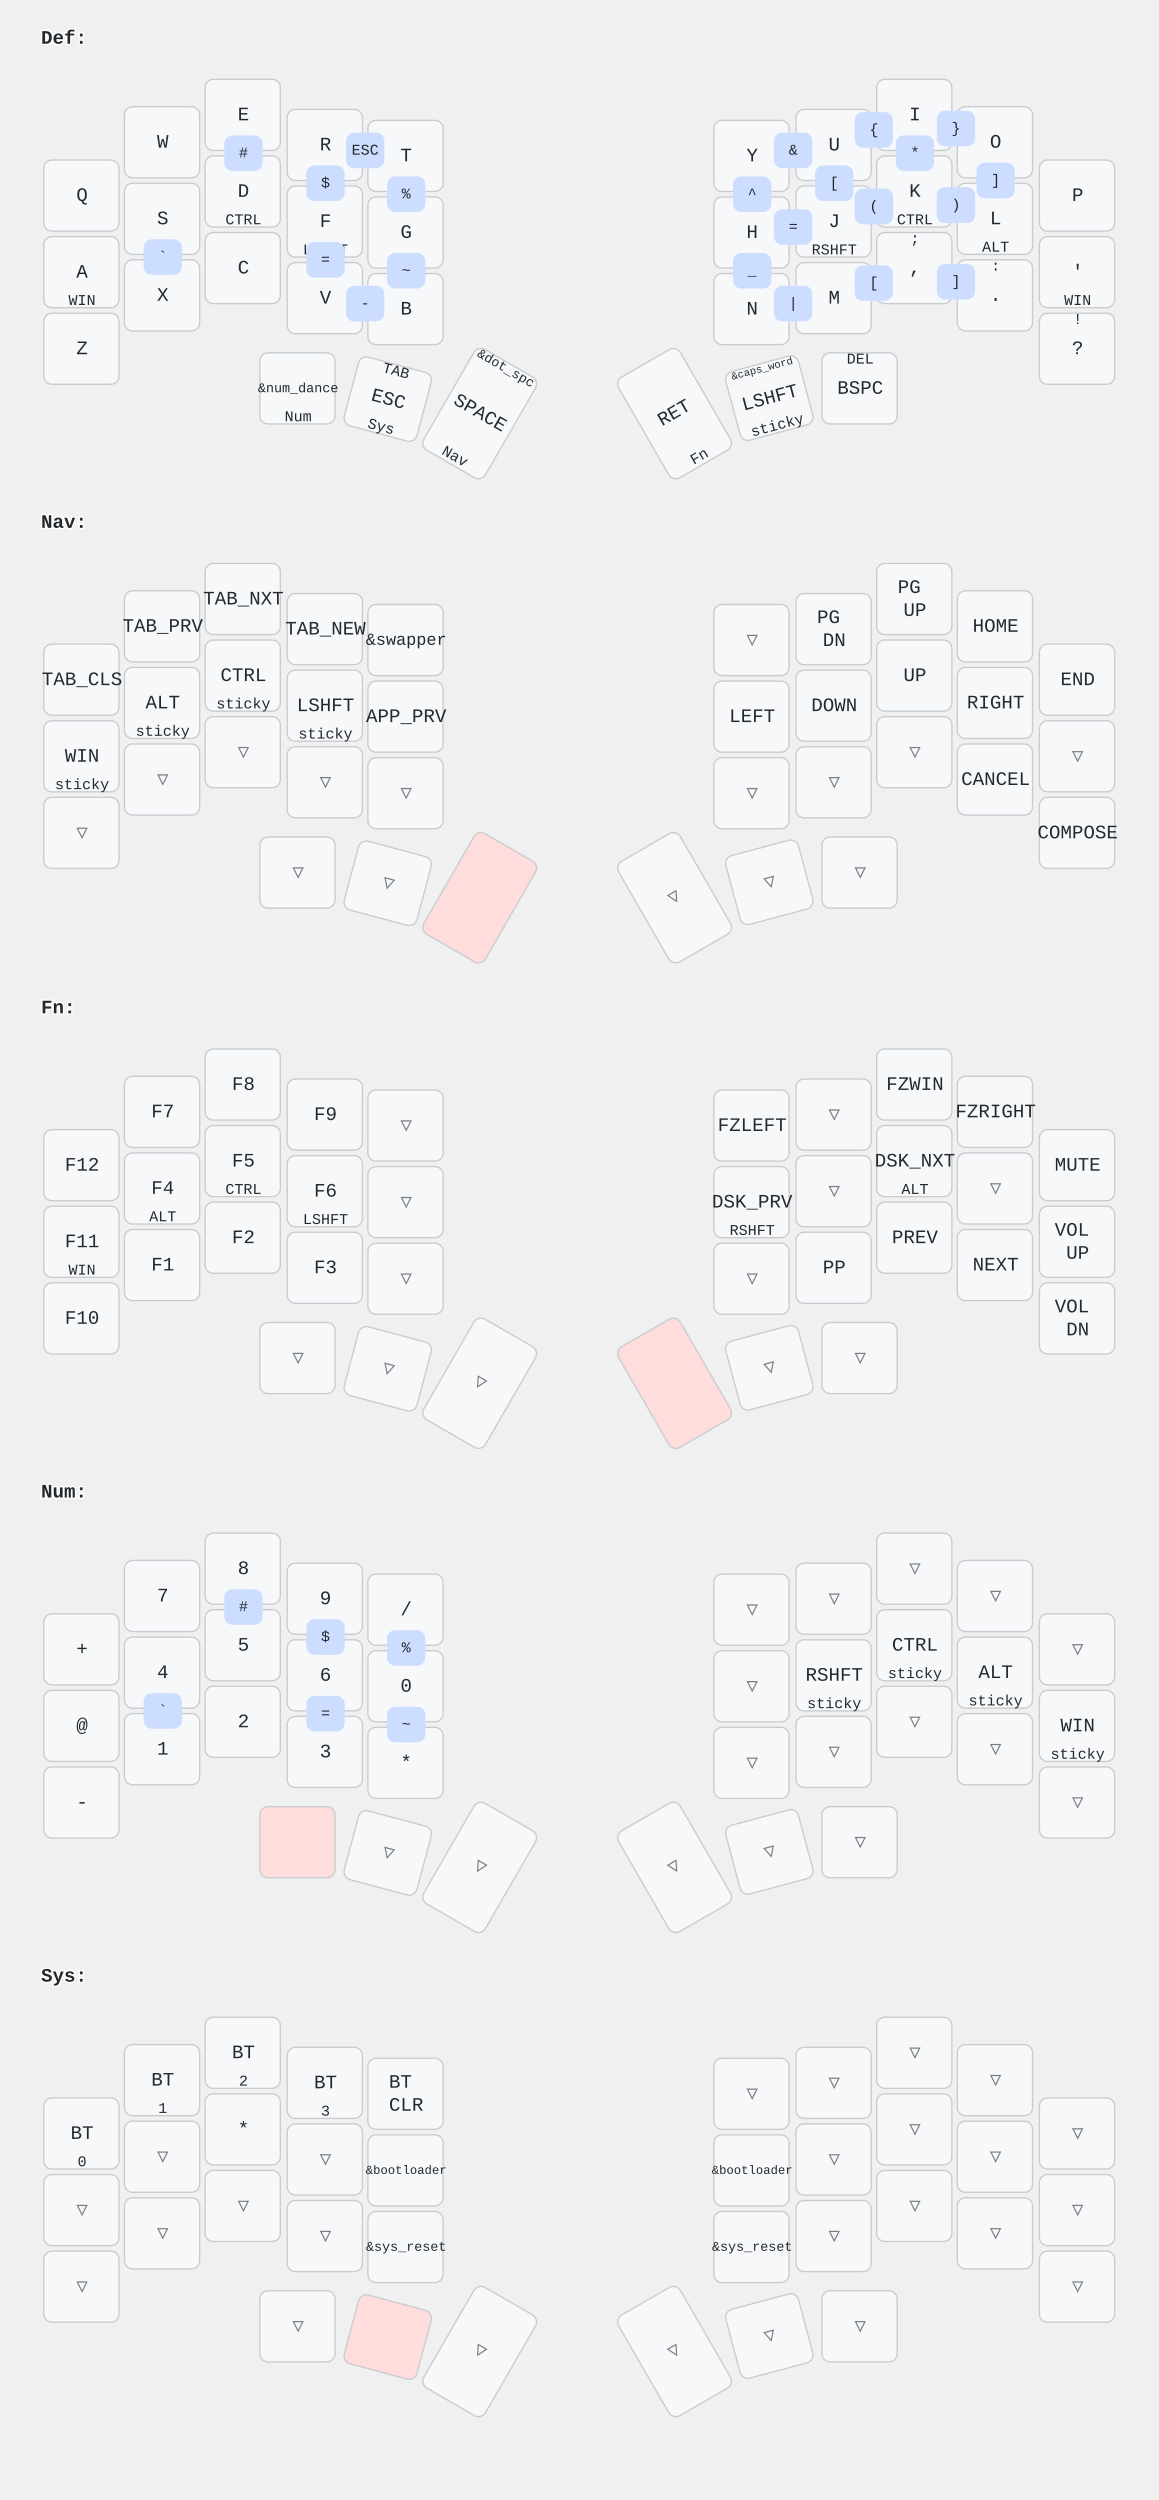
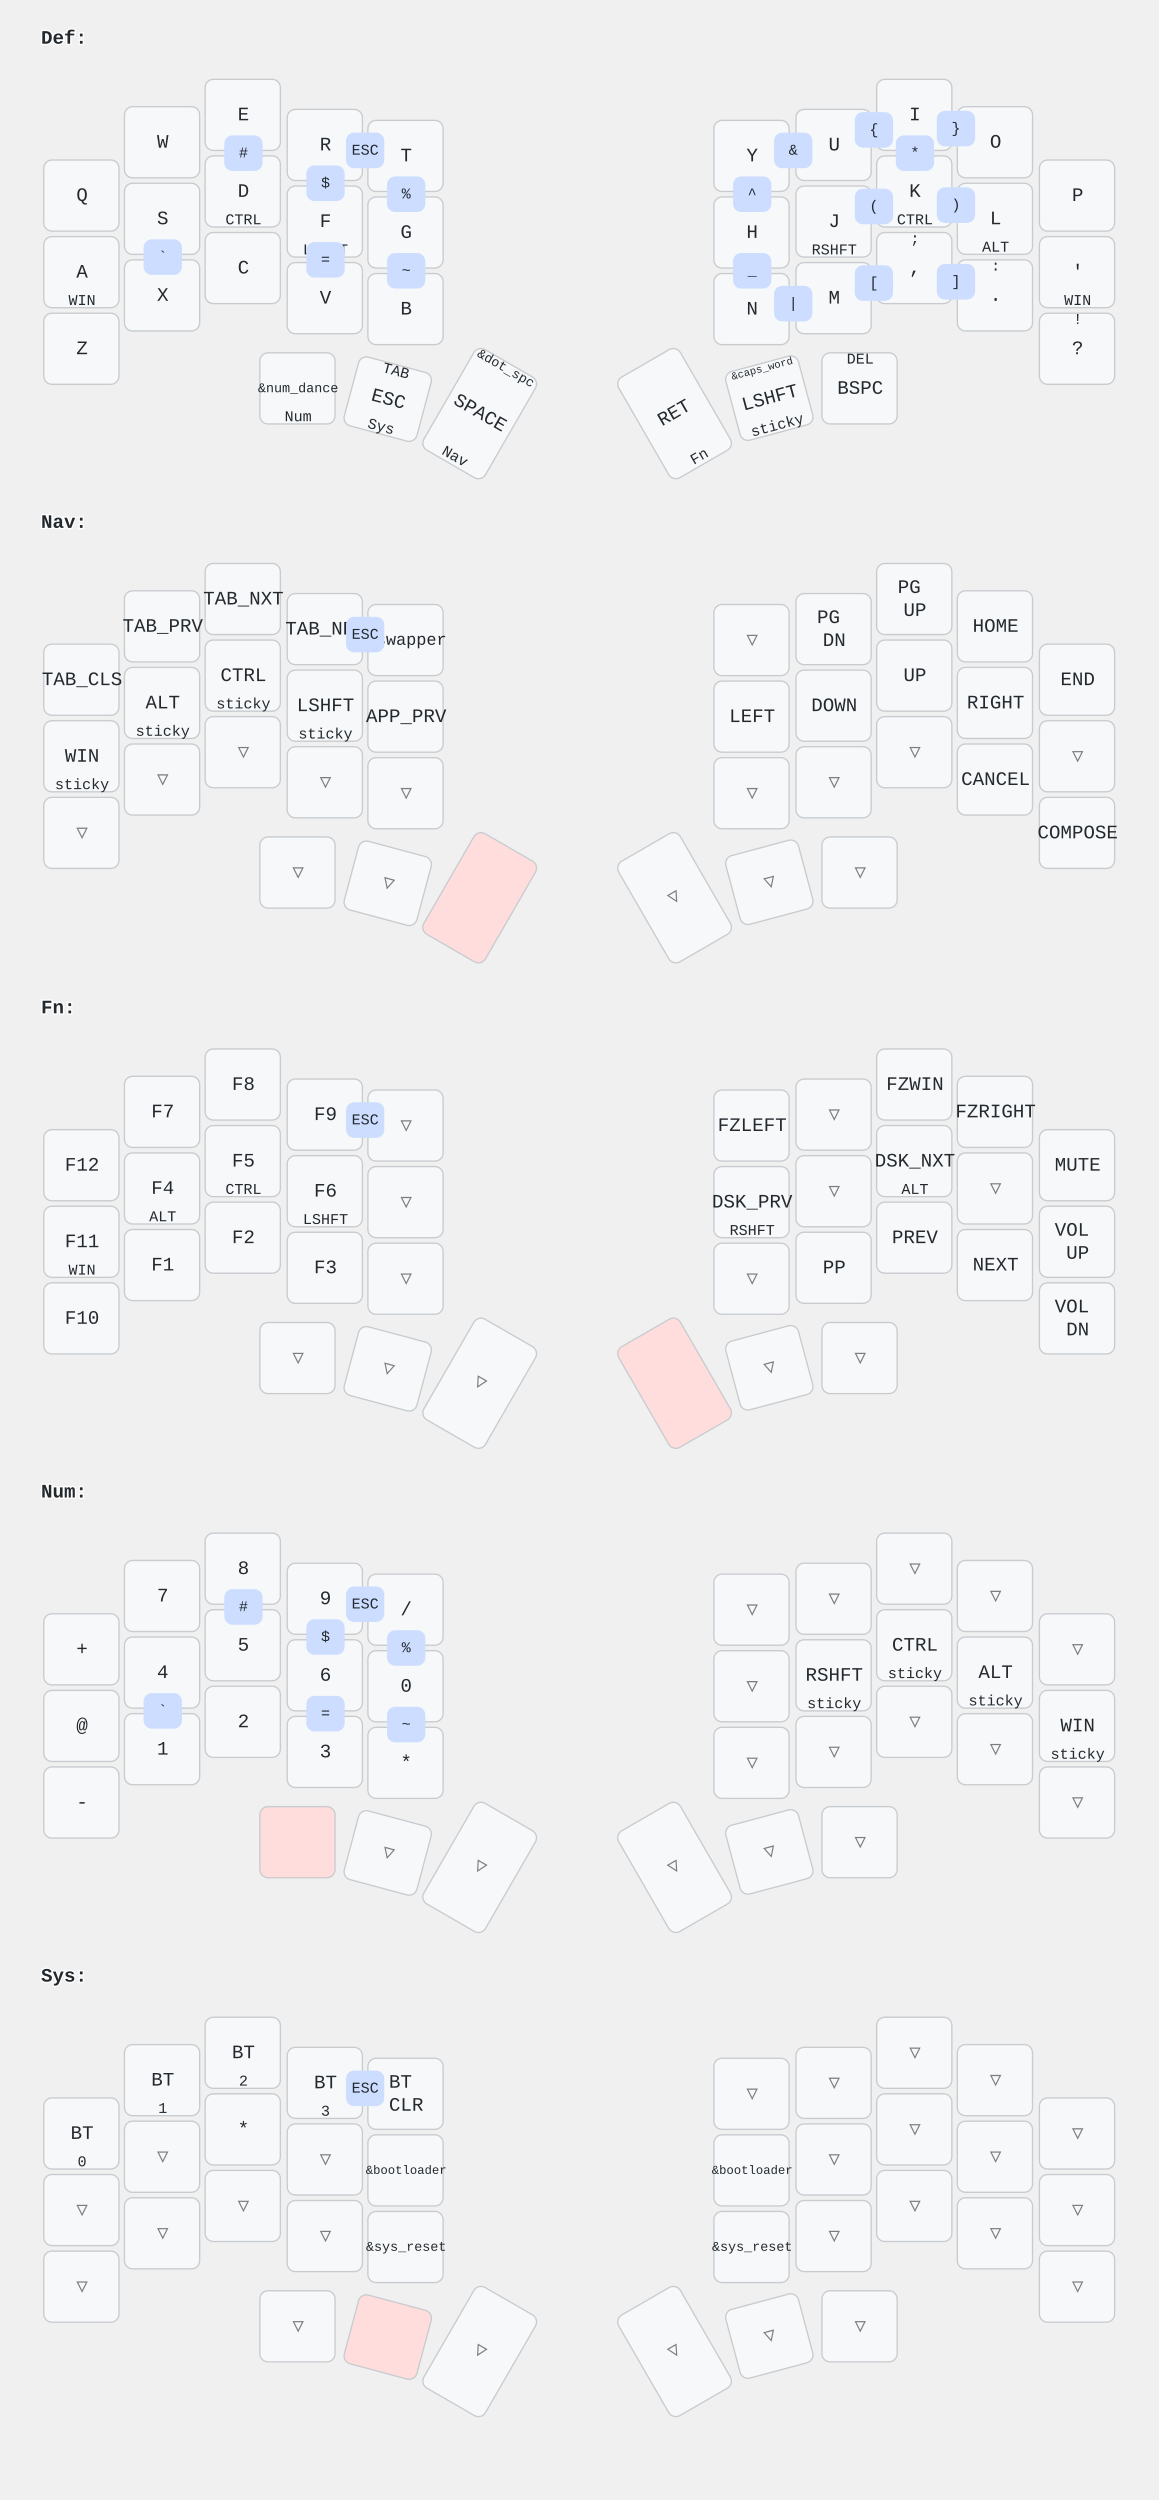
<svg xmlns="http://www.w3.org/2000/svg" width="847" height="1828" viewBox="0 0 847 1828" class="keymap">
  <style>/* inherit to force styles through use tags */
svg path {
    fill: inherit;
}

/* font and background color specifications */
svg.keymap {
    font-family: SFMono-Regular,Consolas,Liberation Mono,Menlo,monospace;
    font-size: 14px;
    font-kerning: normal;
    text-rendering: optimizeLegibility;
    fill: #24292e;
}

/* default key styling */
rect.key {
    fill: #f6f8fa;
    stroke: #c9cccf;
    stroke-width: 1;
}

/* default key side styling, only used is draw_key_sides is set */
rect.side {
    filter: brightness(90%);
}

/* color accent for combo boxes */
rect.combo, rect.combo-separate {
    fill: #cdf;
}

/* color accent for held keys */
rect.held, rect.combo.held {
    fill: #fdd;
}

/* color accent for ghost (optional) keys */
rect.ghost, rect.combo.ghost {
    stroke-dasharray: 4, 4;
    stroke-width: 2;
}

text {
    text-anchor: middle;
    dominant-baseline: middle;
}

/* styling for layer labels */
text.label {
    font-weight: bold;
    text-anchor: start;
    stroke: white;
    stroke-width: 2;
    paint-order: stroke;
}

/* styling for combo tap, and key hold/shifted label text */
text.combo, text.hold, text.shifted {
    font-size: 11px;
}

text.hold {
    text-anchor: middle;
    dominant-baseline: auto;
}

text.shifted {
    text-anchor: middle;
    dominant-baseline: hanging;
}

/* styling for hold/shifted label text in combo box */
text.combo.hold, text.combo.shifted {
    font-size: 8px;
}

/* lighter symbol for transparent keys */
text.trans {
    fill: #7b7e81;
}

/* styling for combo dendrons */
path.combo {
    stroke-width: 1;
    stroke: gray;
    fill: none;
}

/* Start Tabler Icons Cleanup */
/* cannot use height/width with glyphs */
.icon-tabler &gt; path {
    fill: inherit;
    stroke: inherit;
    stroke-width: 2;
}
/* hide tabler's default box */
.icon-tabler &gt; path[stroke="none"][fill="none"] {
    visibility: hidden;
}
/* End Tabler Icons Cleanup */
</style>
  <g transform="translate(30, 0)" class="layer-Def">
    <text x="0" y="28" class="label">Def:</text>
    <g transform="translate(0, 56)">
      <g transform="translate(30, 87)" class="key keypos-0">
        <rect rx="6" ry="6" x="-28" y="-26" width="55" height="52" class="key" />
        <text x="0" y="0" class="key tap">Q</text>
      </g>
      <g transform="translate(89, 48)" class="key keypos-1">
        <rect rx="6" ry="6" x="-28" y="-26" width="55" height="52" class="key" />
        <text x="0" y="0" class="key tap">W</text>
      </g>
      <g transform="translate(148, 28)" class="key keypos-2">
        <rect rx="6" ry="6" x="-28" y="-26" width="55" height="52" class="key" />
        <text x="0" y="0" class="key tap">E</text>
      </g>
      <g transform="translate(208, 50)" class="key keypos-3">
        <rect rx="6" ry="6" x="-28" y="-26" width="55" height="52" class="key" />
        <text x="0" y="0" class="key tap">R</text>
      </g>
      <g transform="translate(267, 58)" class="key keypos-4">
        <rect rx="6" ry="6" x="-28" y="-26" width="55" height="52" class="key" />
        <text x="0" y="0" class="key tap">T</text>
      </g>
      <g transform="translate(520, 58)" class="key keypos-5">
        <rect rx="6" ry="6" x="-28" y="-26" width="55" height="52" class="key" />
        <text x="0" y="0" class="key tap">Y</text>
      </g>
      <g transform="translate(580, 50)" class="key keypos-6">
        <rect rx="6" ry="6" x="-28" y="-26" width="55" height="52" class="key" />
        <text x="0" y="0" class="key tap">U</text>
      </g>
      <g transform="translate(639, 28)" class="key keypos-7">
        <rect rx="6" ry="6" x="-28" y="-26" width="55" height="52" class="key" />
        <text x="0" y="0" class="key tap">I</text>
      </g>
      <g transform="translate(698, 48)" class="key keypos-8">
        <rect rx="6" ry="6" x="-28" y="-26" width="55" height="52" class="key" />
        <text x="0" y="0" class="key tap">O</text>
      </g>
      <g transform="translate(758, 87)" class="key keypos-9">
        <rect rx="6" ry="6" x="-28" y="-26" width="55" height="52" class="key" />
        <text x="0" y="0" class="key tap">P</text>
      </g>
      <g transform="translate(30, 143)" class="key keypos-10">
        <rect rx="6" ry="6" x="-28" y="-26" width="55" height="52" class="key" />
        <text x="0" y="0" class="key tap">A</text>
        <text x="0" y="24" class="key hold">WIN</text>
      </g>
      <g transform="translate(89, 104)" class="key keypos-11">
        <rect rx="6" ry="6" x="-28" y="-26" width="55" height="52" class="key" />
        <text x="0" y="0" class="key tap">S</text>
        <text x="0" y="24" class="key hold">ALT</text>
      </g>
      <g transform="translate(148, 84)" class="key keypos-12">
        <rect rx="6" ry="6" x="-28" y="-26" width="55" height="52" class="key" />
        <text x="0" y="0" class="key tap">D</text>
        <text x="0" y="24" class="key hold">CTRL</text>
      </g>
      <g transform="translate(208, 106)" class="key keypos-13">
        <rect rx="6" ry="6" x="-28" y="-26" width="55" height="52" class="key" />
        <text x="0" y="0" class="key tap">F</text>
        <text x="0" y="24" class="key hold">LSHFT</text>
      </g>
      <g transform="translate(267, 114)" class="key keypos-14">
        <rect rx="6" ry="6" x="-28" y="-26" width="55" height="52" class="key" />
        <text x="0" y="0" class="key tap">G</text>
      </g>
      <g transform="translate(520, 114)" class="key keypos-15">
        <rect rx="6" ry="6" x="-28" y="-26" width="55" height="52" class="key" />
        <text x="0" y="0" class="key tap">H</text>
      </g>
      <g transform="translate(580, 106)" class="key keypos-16">
        <rect rx="6" ry="6" x="-28" y="-26" width="55" height="52" class="key" />
        <text x="0" y="0" class="key tap">J</text>
        <text x="0" y="24" class="key hold">RSHFT</text>
      </g>
      <g transform="translate(639, 84)" class="key keypos-17">
        <rect rx="6" ry="6" x="-28" y="-26" width="55" height="52" class="key" />
        <text x="0" y="0" class="key tap">K</text>
        <text x="0" y="24" class="key hold">CTRL</text>
      </g>
      <g transform="translate(698, 104)" class="key keypos-18">
        <rect rx="6" ry="6" x="-28" y="-26" width="55" height="52" class="key" />
        <text x="0" y="0" class="key tap">L</text>
        <text x="0" y="24" class="key hold">ALT</text>
      </g>
      <g transform="translate(758, 143)" class="key keypos-19">
        <rect rx="6" ry="6" x="-28" y="-26" width="55" height="52" class="key" />
        <text x="0" y="0" class="key tap">'</text>
        <text x="0" y="24" class="key hold">WIN</text>
      </g>
      <g transform="translate(30, 199)" class="key keypos-20">
        <rect rx="6" ry="6" x="-28" y="-26" width="55" height="52" class="key" />
        <text x="0" y="0" class="key tap">Z</text>
      </g>
      <g transform="translate(89, 160)" class="key keypos-21">
        <rect rx="6" ry="6" x="-28" y="-26" width="55" height="52" class="key" />
        <text x="0" y="0" class="key tap">X</text>
      </g>
      <g transform="translate(148, 140)" class="key keypos-22">
        <rect rx="6" ry="6" x="-28" y="-26" width="55" height="52" class="key" />
        <text x="0" y="0" class="key tap">C</text>
      </g>
      <g transform="translate(208, 162)" class="key keypos-23">
        <rect rx="6" ry="6" x="-28" y="-26" width="55" height="52" class="key" />
        <text x="0" y="0" class="key tap">V</text>
      </g>
      <g transform="translate(267, 170)" class="key keypos-24">
        <rect rx="6" ry="6" x="-28" y="-26" width="55" height="52" class="key" />
        <text x="0" y="0" class="key tap">B</text>
      </g>
      <g transform="translate(520, 170)" class="key keypos-25">
        <rect rx="6" ry="6" x="-28" y="-26" width="55" height="52" class="key" />
        <text x="0" y="0" class="key tap">N</text>
      </g>
      <g transform="translate(580, 162)" class="key keypos-26">
        <rect rx="6" ry="6" x="-28" y="-26" width="55" height="52" class="key" />
        <text x="0" y="0" class="key tap">M</text>
      </g>
      <g transform="translate(639, 140)" class="key keypos-27">
        <rect rx="6" ry="6" x="-28" y="-26" width="55" height="52" class="key" />
        <text x="0" y="0" class="key tap">,</text>
        <text x="0" y="-24" class="key shifted">;</text>
      </g>
      <g transform="translate(698, 160)" class="key keypos-28">
        <rect rx="6" ry="6" x="-28" y="-26" width="55" height="52" class="key" />
        <text x="0" y="0" class="key tap">.</text>
        <text x="0" y="-24" class="key shifted">:</text>
      </g>
      <g transform="translate(758, 199)" class="key keypos-29">
        <rect rx="6" ry="6" x="-28" y="-26" width="55" height="52" class="key" />
        <text x="0" y="0" class="key tap">?</text>
        <text x="0" y="-24" class="key shifted">!</text>
      </g>
      <g transform="translate(188, 228)" class="key keypos-30">
        <rect rx="6" ry="6" x="-28" y="-26" width="55" height="52" class="key" />
        <text x="0" y="0" class="key tap">
          <tspan style="font-size: 70%">&amp;num_dance</tspan>
        </text>
        <text x="0" y="24" class="key hold">Num</text>
      </g>
      <g transform="translate(254, 236) rotate(15.0)" class="key keypos-31">
        <rect rx="6" ry="6" x="-28" y="-26" width="55" height="52" class="key" />
        <text x="0" y="0" class="key tap">ESC</text>
        <text x="0" y="24" class="key hold">Sys</text>
        <text x="0" y="-24" class="key shifted">TAB</text>
      </g>
      <g transform="translate(321, 246) rotate(30.0)" class="key keypos-32">
        <rect rx="6" ry="6" x="-26" y="-42" width="52" height="85" class="key" />
        <text x="0" y="0" class="key tap">SPACE</text>
        <text x="0" y="40" class="key hold">Nav</text>
        <text x="0" y="-40" class="key shifted">
          <tspan style="font-size: 88%">&amp;dot_spc</tspan>
        </text>
      </g>
      <g transform="translate(463, 246) rotate(-30.0)" class="key keypos-33">
        <rect rx="6" ry="6" x="-26" y="-42" width="52" height="85" class="key" />
        <text x="0" y="0" class="key tap">RET</text>
        <text x="0" y="40" class="key hold">Fn</text>
      </g>
      <g transform="translate(533, 235) rotate(-15.0)" class="key keypos-34">
        <rect rx="6" ry="6" x="-28" y="-26" width="55" height="52" class="key" />
        <text x="0" y="0" class="key tap">LSHFT</text>
        <text x="0" y="24" class="key hold">sticky</text>
        <text x="0" y="-24" class="key shifted">
          <tspan style="font-size: 70%">&amp;caps_word</tspan>
        </text>
      </g>
      <g transform="translate(599, 228)" class="key keypos-35">
        <rect rx="6" ry="6" x="-28" y="-26" width="55" height="52" class="key" />
        <text x="0" y="0" class="key tap">BSPC</text>
        <text x="0" y="-24" class="key shifted">DEL</text>
      </g>
      <g class="combo combopos-0">
-         <rect rx="6" ry="6" x="536" y="97" width="28" height="26" class="combo" />
-         <text x="550" y="110" class="combo tap">=</text>
+         <rect rx="6" ry="6" x="223" y="41" width="28" height="26" class="combo" />
+         <text x="237" y="54" class="combo tap">ESC</text>
      </g>
      <g class="combo combopos-1">
-         <rect rx="6" ry="6" x="566" y="65" width="28" height="26" class="combo" />
-         <text x="580" y="78" class="combo tap">[</text>
+         <rect rx="6" ry="6" x="536" y="41" width="28" height="26" class="combo" />
+         <text x="550" y="54" class="combo tap">&amp;</text>
      </g>
      <g class="combo combopos-2">
-         <rect rx="6" ry="6" x="684" y="63" width="28" height="26" class="combo" />
-         <text x="698" y="76" class="combo tap">]</text>
+         <rect rx="6" ry="6" x="595" y="26" width="28" height="26" class="combo" />
+         <text x="609" y="39" class="combo tap">{</text>
      </g>
      <g class="combo combopos-3">
+         <rect rx="6" ry="6" x="655" y="25" width="28" height="26" class="combo" />
+         <text x="669" y="38" class="combo tap">}</text>
+       </g>
+       <g class="combo combopos-4">
        <rect rx="6" ry="6" x="595" y="82" width="28" height="26" class="combo" />
        <text x="609" y="95" class="combo tap">(</text>
      </g>
-       <g class="combo combopos-4">
+       <g class="combo combopos-5">
        <rect rx="6" ry="6" x="655" y="81" width="28" height="26" class="combo" />
        <text x="669" y="94" class="combo tap">)</text>
      </g>
-       <g class="combo combopos-5">
-         <rect rx="6" ry="6" x="223" y="41" width="28" height="26" class="combo" />
-         <text x="237" y="54" class="combo tap">ESC</text>
-       </g>
      <g class="combo combopos-6">
-         <rect rx="6" ry="6" x="223" y="153" width="28" height="26" class="combo" />
-         <text x="237" y="166" class="combo tap">-</text>
-       </g>
-       <g class="combo combopos-7">
-         <rect rx="6" ry="6" x="536" y="41" width="28" height="26" class="combo" />
-         <text x="550" y="54" class="combo tap">&amp;</text>
-       </g>
-       <g class="combo combopos-8">
-         <rect rx="6" ry="6" x="595" y="26" width="28" height="26" class="combo" />
-         <text x="609" y="39" class="combo tap">{</text>
-       </g>
-       <g class="combo combopos-9">
-         <rect rx="6" ry="6" x="655" y="25" width="28" height="26" class="combo" />
-         <text x="669" y="38" class="combo tap">}</text>
-       </g>
-       <g class="combo combopos-10">
-         <rect rx="6" ry="6" x="595" y="82" width="28" height="26" class="combo" />
-         <text x="609" y="95" class="combo tap">(</text>
-       </g>
-       <g class="combo combopos-11">
-         <rect rx="6" ry="6" x="655" y="81" width="28" height="26" class="combo" />
-         <text x="669" y="94" class="combo tap">)</text>
-       </g>
-       <g class="combo combopos-12">
        <rect rx="6" ry="6" x="536" y="153" width="28" height="26" class="combo" />
        <text x="550" y="166" class="combo tap">|</text>
      </g>
-       <g class="combo combopos-13">
+       <g class="combo combopos-7">
        <rect rx="6" ry="6" x="595" y="138" width="28" height="26" class="combo" />
        <text x="609" y="151" class="combo tap">[</text>
      </g>
-       <g class="combo combopos-14">
+       <g class="combo combopos-8">
        <rect rx="6" ry="6" x="655" y="137" width="28" height="26" class="combo" />
        <text x="669" y="150" class="combo tap">]</text>
      </g>
-       <g class="combo combopos-15">
+       <g class="combo combopos-9">
        <rect rx="6" ry="6" x="134" y="43" width="28" height="26" class="combo" />
        <text x="148" y="56" class="combo tap">#</text>
      </g>
-       <g class="combo combopos-16">
+       <g class="combo combopos-10">
        <rect rx="6" ry="6" x="194" y="65" width="28" height="26" class="combo" />
        <text x="208" y="78" class="combo tap">$</text>
      </g>
-       <g class="combo combopos-17">
+       <g class="combo combopos-11">
        <rect rx="6" ry="6" x="253" y="73" width="28" height="26" class="combo" />
        <text x="267" y="86" class="combo tap">%</text>
      </g>
-       <g class="combo combopos-18">
+       <g class="combo combopos-12">
        <rect rx="6" ry="6" x="75" y="119" width="28" height="26" class="combo" />
        <text x="89" y="132" class="combo tap">`</text>
      </g>
-       <g class="combo combopos-19">
+       <g class="combo combopos-13">
        <rect rx="6" ry="6" x="194" y="121" width="28" height="26" class="combo" />
        <text x="208" y="134" class="combo tap">=</text>
      </g>
-       <g class="combo combopos-20">
+       <g class="combo combopos-14">
        <rect rx="6" ry="6" x="253" y="129" width="28" height="26" class="combo" />
        <text x="267" y="142" class="combo tap">~</text>
      </g>
-       <g class="combo combopos-21">
+       <g class="combo combopos-15">
        <rect rx="6" ry="6" x="506" y="73" width="28" height="26" class="combo" />
        <text x="520" y="86" class="combo tap">^</text>
      </g>
-       <g class="combo combopos-22">
+       <g class="combo combopos-16">
        <rect rx="6" ry="6" x="625" y="43" width="28" height="26" class="combo" />
        <text x="639" y="56" class="combo tap">*</text>
      </g>
-       <g class="combo combopos-23">
+       <g class="combo combopos-17">
        <rect rx="6" ry="6" x="506" y="129" width="28" height="26" class="combo" />
        <text x="520" y="142" class="combo tap">_</text>
      </g>
    </g>
  </g>
  <g transform="translate(30, 354)" class="layer-Nav">
    <text x="0" y="28" class="label">Nav:</text>
    <g transform="translate(0, 56)">
      <g transform="translate(30, 87)" class="key keypos-0">
        <rect rx="6" ry="6" x="-28" y="-26" width="55" height="52" class="key" />
        <text x="0" y="0" class="key tap">TAB_CLS</text>
      </g>
      <g transform="translate(89, 48)" class="key keypos-1">
        <rect rx="6" ry="6" x="-28" y="-26" width="55" height="52" class="key" />
        <text x="0" y="0" class="key tap">TAB_PRV</text>
      </g>
      <g transform="translate(148, 28)" class="key keypos-2">
        <rect rx="6" ry="6" x="-28" y="-26" width="55" height="52" class="key" />
        <text x="0" y="0" class="key tap">TAB_NXT</text>
      </g>
      <g transform="translate(208, 50)" class="key keypos-3">
        <rect rx="6" ry="6" x="-28" y="-26" width="55" height="52" class="key" />
        <text x="0" y="0" class="key tap">TAB_NEW</text>
      </g>
      <g transform="translate(267, 58)" class="key keypos-4">
        <rect rx="6" ry="6" x="-28" y="-26" width="55" height="52" class="key" />
        <text x="0" y="0" class="key tap">
          <tspan style="font-size: 88%">&amp;swapper</tspan>
        </text>
      </g>
      <g transform="translate(520, 58)" class="key trans keypos-5">
        <rect rx="6" ry="6" x="-28" y="-26" width="55" height="52" class="key trans" />
        <text x="0" y="0" class="key trans tap">▽</text>
      </g>
      <g transform="translate(580, 50)" class="key keypos-6">
        <rect rx="6" ry="6" x="-28" y="-26" width="55" height="52" class="key" />
        <text x="0" y="0" class="key tap">
          <tspan x="0" dy="-0.6em">PG</tspan>
          <tspan x="0" dy="1.2em">DN</tspan>
        </text>
      </g>
      <g transform="translate(639, 28)" class="key keypos-7">
        <rect rx="6" ry="6" x="-28" y="-26" width="55" height="52" class="key" />
        <text x="0" y="0" class="key tap">
          <tspan x="0" dy="-0.6em">PG</tspan>
          <tspan x="0" dy="1.2em">UP</tspan>
        </text>
      </g>
      <g transform="translate(698, 48)" class="key keypos-8">
        <rect rx="6" ry="6" x="-28" y="-26" width="55" height="52" class="key" />
        <text x="0" y="0" class="key tap">HOME</text>
      </g>
      <g transform="translate(758, 87)" class="key keypos-9">
        <rect rx="6" ry="6" x="-28" y="-26" width="55" height="52" class="key" />
        <text x="0" y="0" class="key tap">END</text>
      </g>
      <g transform="translate(30, 143)" class="key keypos-10">
        <rect rx="6" ry="6" x="-28" y="-26" width="55" height="52" class="key" />
        <text x="0" y="0" class="key tap">WIN</text>
        <text x="0" y="24" class="key hold">sticky</text>
      </g>
      <g transform="translate(89, 104)" class="key keypos-11">
        <rect rx="6" ry="6" x="-28" y="-26" width="55" height="52" class="key" />
        <text x="0" y="0" class="key tap">ALT</text>
        <text x="0" y="24" class="key hold">sticky</text>
      </g>
      <g transform="translate(148, 84)" class="key keypos-12">
        <rect rx="6" ry="6" x="-28" y="-26" width="55" height="52" class="key" />
        <text x="0" y="0" class="key tap">CTRL</text>
        <text x="0" y="24" class="key hold">sticky</text>
      </g>
      <g transform="translate(208, 106)" class="key keypos-13">
        <rect rx="6" ry="6" x="-28" y="-26" width="55" height="52" class="key" />
        <text x="0" y="0" class="key tap">LSHFT</text>
        <text x="0" y="24" class="key hold">sticky</text>
      </g>
      <g transform="translate(267, 114)" class="key keypos-14">
        <rect rx="6" ry="6" x="-28" y="-26" width="55" height="52" class="key" />
        <text x="0" y="0" class="key tap">APP_PRV</text>
      </g>
      <g transform="translate(520, 114)" class="key keypos-15">
        <rect rx="6" ry="6" x="-28" y="-26" width="55" height="52" class="key" />
        <text x="0" y="0" class="key tap">LEFT</text>
      </g>
      <g transform="translate(580, 106)" class="key keypos-16">
        <rect rx="6" ry="6" x="-28" y="-26" width="55" height="52" class="key" />
        <text x="0" y="0" class="key tap">DOWN</text>
      </g>
      <g transform="translate(639, 84)" class="key keypos-17">
        <rect rx="6" ry="6" x="-28" y="-26" width="55" height="52" class="key" />
        <text x="0" y="0" class="key tap">UP</text>
      </g>
      <g transform="translate(698, 104)" class="key keypos-18">
        <rect rx="6" ry="6" x="-28" y="-26" width="55" height="52" class="key" />
        <text x="0" y="0" class="key tap">RIGHT</text>
      </g>
      <g transform="translate(758, 143)" class="key trans keypos-19">
        <rect rx="6" ry="6" x="-28" y="-26" width="55" height="52" class="key trans" />
        <text x="0" y="0" class="key trans tap">▽</text>
      </g>
      <g transform="translate(30, 199)" class="key trans keypos-20">
        <rect rx="6" ry="6" x="-28" y="-26" width="55" height="52" class="key trans" />
        <text x="0" y="0" class="key trans tap">▽</text>
      </g>
      <g transform="translate(89, 160)" class="key trans keypos-21">
        <rect rx="6" ry="6" x="-28" y="-26" width="55" height="52" class="key trans" />
        <text x="0" y="0" class="key trans tap">▽</text>
      </g>
      <g transform="translate(148, 140)" class="key trans keypos-22">
        <rect rx="6" ry="6" x="-28" y="-26" width="55" height="52" class="key trans" />
        <text x="0" y="0" class="key trans tap">▽</text>
      </g>
      <g transform="translate(208, 162)" class="key trans keypos-23">
        <rect rx="6" ry="6" x="-28" y="-26" width="55" height="52" class="key trans" />
        <text x="0" y="0" class="key trans tap">▽</text>
      </g>
      <g transform="translate(267, 170)" class="key trans keypos-24">
        <rect rx="6" ry="6" x="-28" y="-26" width="55" height="52" class="key trans" />
        <text x="0" y="0" class="key trans tap">▽</text>
      </g>
      <g transform="translate(520, 170)" class="key trans keypos-25">
        <rect rx="6" ry="6" x="-28" y="-26" width="55" height="52" class="key trans" />
        <text x="0" y="0" class="key trans tap">▽</text>
      </g>
      <g transform="translate(580, 162)" class="key trans keypos-26">
        <rect rx="6" ry="6" x="-28" y="-26" width="55" height="52" class="key trans" />
        <text x="0" y="0" class="key trans tap">▽</text>
      </g>
      <g transform="translate(639, 140)" class="key trans keypos-27">
        <rect rx="6" ry="6" x="-28" y="-26" width="55" height="52" class="key trans" />
        <text x="0" y="0" class="key trans tap">▽</text>
      </g>
      <g transform="translate(698, 160)" class="key keypos-28">
        <rect rx="6" ry="6" x="-28" y="-26" width="55" height="52" class="key" />
        <text x="0" y="0" class="key tap">CANCEL</text>
      </g>
      <g transform="translate(758, 199)" class="key keypos-29">
        <rect rx="6" ry="6" x="-28" y="-26" width="55" height="52" class="key" />
        <text x="0" y="0" class="key tap">COMPOSE</text>
      </g>
      <g transform="translate(188, 228)" class="key trans keypos-30">
        <rect rx="6" ry="6" x="-28" y="-26" width="55" height="52" class="key trans" />
        <text x="0" y="0" class="key trans tap">▽</text>
      </g>
      <g transform="translate(254, 236) rotate(15.0)" class="key trans keypos-31">
        <rect rx="6" ry="6" x="-28" y="-26" width="55" height="52" class="key trans" />
        <text x="0" y="0" class="key trans tap">▽</text>
      </g>
      <g transform="translate(321, 246) rotate(30.0)" class="key held keypos-32">
        <rect rx="6" ry="6" x="-26" y="-42" width="52" height="85" class="key held" />
      </g>
      <g transform="translate(463, 246) rotate(-30.0)" class="key trans keypos-33">
        <rect rx="6" ry="6" x="-26" y="-42" width="52" height="85" class="key trans" />
        <text x="0" y="0" class="key trans tap">▽</text>
      </g>
      <g transform="translate(533, 235) rotate(-15.0)" class="key trans keypos-34">
        <rect rx="6" ry="6" x="-28" y="-26" width="55" height="52" class="key trans" />
        <text x="0" y="0" class="key trans tap">▽</text>
      </g>
      <g transform="translate(599, 228)" class="key trans keypos-35">
        <rect rx="6" ry="6" x="-28" y="-26" width="55" height="52" class="key trans" />
        <text x="0" y="0" class="key trans tap">▽</text>
      </g>
+       <g class="combo combopos-0">
+         <rect rx="6" ry="6" x="223" y="41" width="28" height="26" class="combo" />
+         <text x="237" y="54" class="combo tap">ESC</text>
+       </g>
    </g>
  </g>
  <g transform="translate(30, 709)" class="layer-Fn">
    <text x="0" y="28" class="label">Fn:</text>
    <g transform="translate(0, 56)">
      <g transform="translate(30, 87)" class="key keypos-0">
        <rect rx="6" ry="6" x="-28" y="-26" width="55" height="52" class="key" />
        <text x="0" y="0" class="key tap">F12</text>
      </g>
      <g transform="translate(89, 48)" class="key keypos-1">
        <rect rx="6" ry="6" x="-28" y="-26" width="55" height="52" class="key" />
        <text x="0" y="0" class="key tap">F7</text>
      </g>
      <g transform="translate(148, 28)" class="key keypos-2">
        <rect rx="6" ry="6" x="-28" y="-26" width="55" height="52" class="key" />
        <text x="0" y="0" class="key tap">F8</text>
      </g>
      <g transform="translate(208, 50)" class="key keypos-3">
        <rect rx="6" ry="6" x="-28" y="-26" width="55" height="52" class="key" />
        <text x="0" y="0" class="key tap">F9</text>
      </g>
      <g transform="translate(267, 58)" class="key trans keypos-4">
        <rect rx="6" ry="6" x="-28" y="-26" width="55" height="52" class="key trans" />
        <text x="0" y="0" class="key trans tap">▽</text>
      </g>
      <g transform="translate(520, 58)" class="key keypos-5">
        <rect rx="6" ry="6" x="-28" y="-26" width="55" height="52" class="key" />
        <text x="0" y="0" class="key tap">FZLEFT</text>
      </g>
      <g transform="translate(580, 50)" class="key trans keypos-6">
        <rect rx="6" ry="6" x="-28" y="-26" width="55" height="52" class="key trans" />
        <text x="0" y="0" class="key trans tap">▽</text>
      </g>
      <g transform="translate(639, 28)" class="key keypos-7">
        <rect rx="6" ry="6" x="-28" y="-26" width="55" height="52" class="key" />
        <text x="0" y="0" class="key tap">FZWIN</text>
      </g>
      <g transform="translate(698, 48)" class="key keypos-8">
        <rect rx="6" ry="6" x="-28" y="-26" width="55" height="52" class="key" />
        <text x="0" y="0" class="key tap">FZRIGHT</text>
      </g>
      <g transform="translate(758, 87)" class="key keypos-9">
        <rect rx="6" ry="6" x="-28" y="-26" width="55" height="52" class="key" />
        <text x="0" y="0" class="key tap">MUTE</text>
      </g>
      <g transform="translate(30, 143)" class="key keypos-10">
        <rect rx="6" ry="6" x="-28" y="-26" width="55" height="52" class="key" />
        <text x="0" y="0" class="key tap">F11</text>
        <text x="0" y="24" class="key hold">WIN</text>
      </g>
      <g transform="translate(89, 104)" class="key keypos-11">
        <rect rx="6" ry="6" x="-28" y="-26" width="55" height="52" class="key" />
        <text x="0" y="0" class="key tap">F4</text>
        <text x="0" y="24" class="key hold">ALT</text>
      </g>
      <g transform="translate(148, 84)" class="key keypos-12">
        <rect rx="6" ry="6" x="-28" y="-26" width="55" height="52" class="key" />
        <text x="0" y="0" class="key tap">F5</text>
        <text x="0" y="24" class="key hold">CTRL</text>
      </g>
      <g transform="translate(208, 106)" class="key keypos-13">
        <rect rx="6" ry="6" x="-28" y="-26" width="55" height="52" class="key" />
        <text x="0" y="0" class="key tap">F6</text>
        <text x="0" y="24" class="key hold">LSHFT</text>
      </g>
      <g transform="translate(267, 114)" class="key trans keypos-14">
        <rect rx="6" ry="6" x="-28" y="-26" width="55" height="52" class="key trans" />
        <text x="0" y="0" class="key trans tap">▽</text>
      </g>
      <g transform="translate(520, 114)" class="key keypos-15">
        <rect rx="6" ry="6" x="-28" y="-26" width="55" height="52" class="key" />
        <text x="0" y="0" class="key tap">DSK_PRV</text>
        <text x="0" y="24" class="key hold">RSHFT</text>
      </g>
      <g transform="translate(580, 106)" class="key trans keypos-16">
        <rect rx="6" ry="6" x="-28" y="-26" width="55" height="52" class="key trans" />
        <text x="0" y="0" class="key trans tap">▽</text>
      </g>
      <g transform="translate(639, 84)" class="key keypos-17">
        <rect rx="6" ry="6" x="-28" y="-26" width="55" height="52" class="key" />
        <text x="0" y="0" class="key tap">DSK_NXT</text>
        <text x="0" y="24" class="key hold">ALT</text>
      </g>
      <g transform="translate(698, 104)" class="key trans keypos-18">
        <rect rx="6" ry="6" x="-28" y="-26" width="55" height="52" class="key trans" />
        <text x="0" y="0" class="key trans tap">▽</text>
      </g>
      <g transform="translate(758, 143)" class="key keypos-19">
        <rect rx="6" ry="6" x="-28" y="-26" width="55" height="52" class="key" />
        <text x="0" y="0" class="key tap">
          <tspan x="0" dy="-0.6em">VOL</tspan>
          <tspan x="0" dy="1.2em">UP</tspan>
        </text>
      </g>
      <g transform="translate(30, 199)" class="key keypos-20">
        <rect rx="6" ry="6" x="-28" y="-26" width="55" height="52" class="key" />
        <text x="0" y="0" class="key tap">F10</text>
      </g>
      <g transform="translate(89, 160)" class="key keypos-21">
        <rect rx="6" ry="6" x="-28" y="-26" width="55" height="52" class="key" />
        <text x="0" y="0" class="key tap">F1</text>
      </g>
      <g transform="translate(148, 140)" class="key keypos-22">
        <rect rx="6" ry="6" x="-28" y="-26" width="55" height="52" class="key" />
        <text x="0" y="0" class="key tap">F2</text>
      </g>
      <g transform="translate(208, 162)" class="key keypos-23">
        <rect rx="6" ry="6" x="-28" y="-26" width="55" height="52" class="key" />
        <text x="0" y="0" class="key tap">F3</text>
      </g>
      <g transform="translate(267, 170)" class="key trans keypos-24">
        <rect rx="6" ry="6" x="-28" y="-26" width="55" height="52" class="key trans" />
        <text x="0" y="0" class="key trans tap">▽</text>
      </g>
      <g transform="translate(520, 170)" class="key trans keypos-25">
        <rect rx="6" ry="6" x="-28" y="-26" width="55" height="52" class="key trans" />
        <text x="0" y="0" class="key trans tap">▽</text>
      </g>
      <g transform="translate(580, 162)" class="key keypos-26">
        <rect rx="6" ry="6" x="-28" y="-26" width="55" height="52" class="key" />
        <text x="0" y="0" class="key tap">PP</text>
      </g>
      <g transform="translate(639, 140)" class="key keypos-27">
        <rect rx="6" ry="6" x="-28" y="-26" width="55" height="52" class="key" />
        <text x="0" y="0" class="key tap">PREV</text>
      </g>
      <g transform="translate(698, 160)" class="key keypos-28">
        <rect rx="6" ry="6" x="-28" y="-26" width="55" height="52" class="key" />
        <text x="0" y="0" class="key tap">NEXT</text>
      </g>
      <g transform="translate(758, 199)" class="key keypos-29">
        <rect rx="6" ry="6" x="-28" y="-26" width="55" height="52" class="key" />
        <text x="0" y="0" class="key tap">
          <tspan x="0" dy="-0.6em">VOL</tspan>
          <tspan x="0" dy="1.2em">DN</tspan>
        </text>
      </g>
      <g transform="translate(188, 228)" class="key trans keypos-30">
        <rect rx="6" ry="6" x="-28" y="-26" width="55" height="52" class="key trans" />
        <text x="0" y="0" class="key trans tap">▽</text>
      </g>
      <g transform="translate(254, 236) rotate(15.0)" class="key trans keypos-31">
        <rect rx="6" ry="6" x="-28" y="-26" width="55" height="52" class="key trans" />
        <text x="0" y="0" class="key trans tap">▽</text>
      </g>
      <g transform="translate(321, 246) rotate(30.0)" class="key trans keypos-32">
        <rect rx="6" ry="6" x="-26" y="-42" width="52" height="85" class="key trans" />
        <text x="0" y="0" class="key trans tap">▽</text>
      </g>
      <g transform="translate(463, 246) rotate(-30.0)" class="key held keypos-33">
        <rect rx="6" ry="6" x="-26" y="-42" width="52" height="85" class="key held" />
      </g>
      <g transform="translate(533, 235) rotate(-15.0)" class="key trans keypos-34">
        <rect rx="6" ry="6" x="-28" y="-26" width="55" height="52" class="key trans" />
        <text x="0" y="0" class="key trans tap">▽</text>
      </g>
      <g transform="translate(599, 228)" class="key trans keypos-35">
        <rect rx="6" ry="6" x="-28" y="-26" width="55" height="52" class="key trans" />
        <text x="0" y="0" class="key trans tap">▽</text>
      </g>
+       <g class="combo combopos-0">
+         <rect rx="6" ry="6" x="223" y="41" width="28" height="26" class="combo" />
+         <text x="237" y="54" class="combo tap">ESC</text>
+       </g>
    </g>
  </g>
  <g transform="translate(30, 1063)" class="layer-Num">
    <text x="0" y="28" class="label">Num:</text>
    <g transform="translate(0, 56)">
      <g transform="translate(30, 87)" class="key keypos-0">
        <rect rx="6" ry="6" x="-28" y="-26" width="55" height="52" class="key" />
        <text x="0" y="0" class="key tap">+</text>
      </g>
      <g transform="translate(89, 48)" class="key keypos-1">
        <rect rx="6" ry="6" x="-28" y="-26" width="55" height="52" class="key" />
        <text x="0" y="0" class="key tap">7</text>
      </g>
      <g transform="translate(148, 28)" class="key keypos-2">
        <rect rx="6" ry="6" x="-28" y="-26" width="55" height="52" class="key" />
        <text x="0" y="0" class="key tap">8</text>
      </g>
      <g transform="translate(208, 50)" class="key keypos-3">
        <rect rx="6" ry="6" x="-28" y="-26" width="55" height="52" class="key" />
        <text x="0" y="0" class="key tap">9</text>
      </g>
      <g transform="translate(267, 58)" class="key keypos-4">
        <rect rx="6" ry="6" x="-28" y="-26" width="55" height="52" class="key" />
        <text x="0" y="0" class="key tap">/</text>
      </g>
      <g transform="translate(520, 58)" class="key trans keypos-5">
        <rect rx="6" ry="6" x="-28" y="-26" width="55" height="52" class="key trans" />
        <text x="0" y="0" class="key trans tap">▽</text>
      </g>
      <g transform="translate(580, 50)" class="key trans keypos-6">
        <rect rx="6" ry="6" x="-28" y="-26" width="55" height="52" class="key trans" />
        <text x="0" y="0" class="key trans tap">▽</text>
      </g>
      <g transform="translate(639, 28)" class="key trans keypos-7">
        <rect rx="6" ry="6" x="-28" y="-26" width="55" height="52" class="key trans" />
        <text x="0" y="0" class="key trans tap">▽</text>
      </g>
      <g transform="translate(698, 48)" class="key trans keypos-8">
        <rect rx="6" ry="6" x="-28" y="-26" width="55" height="52" class="key trans" />
        <text x="0" y="0" class="key trans tap">▽</text>
      </g>
      <g transform="translate(758, 87)" class="key trans keypos-9">
        <rect rx="6" ry="6" x="-28" y="-26" width="55" height="52" class="key trans" />
        <text x="0" y="0" class="key trans tap">▽</text>
      </g>
      <g transform="translate(30, 143)" class="key keypos-10">
        <rect rx="6" ry="6" x="-28" y="-26" width="55" height="52" class="key" />
        <text x="0" y="0" class="key tap">@</text>
      </g>
      <g transform="translate(89, 104)" class="key keypos-11">
        <rect rx="6" ry="6" x="-28" y="-26" width="55" height="52" class="key" />
        <text x="0" y="0" class="key tap">4</text>
      </g>
      <g transform="translate(148, 84)" class="key keypos-12">
        <rect rx="6" ry="6" x="-28" y="-26" width="55" height="52" class="key" />
        <text x="0" y="0" class="key tap">5</text>
      </g>
      <g transform="translate(208, 106)" class="key keypos-13">
        <rect rx="6" ry="6" x="-28" y="-26" width="55" height="52" class="key" />
        <text x="0" y="0" class="key tap">6</text>
      </g>
      <g transform="translate(267, 114)" class="key keypos-14">
        <rect rx="6" ry="6" x="-28" y="-26" width="55" height="52" class="key" />
        <text x="0" y="0" class="key tap">0</text>
      </g>
      <g transform="translate(520, 114)" class="key trans keypos-15">
        <rect rx="6" ry="6" x="-28" y="-26" width="55" height="52" class="key trans" />
        <text x="0" y="0" class="key trans tap">▽</text>
      </g>
      <g transform="translate(580, 106)" class="key keypos-16">
        <rect rx="6" ry="6" x="-28" y="-26" width="55" height="52" class="key" />
        <text x="0" y="0" class="key tap">RSHFT</text>
        <text x="0" y="24" class="key hold">sticky</text>
      </g>
      <g transform="translate(639, 84)" class="key keypos-17">
        <rect rx="6" ry="6" x="-28" y="-26" width="55" height="52" class="key" />
        <text x="0" y="0" class="key tap">CTRL</text>
        <text x="0" y="24" class="key hold">sticky</text>
      </g>
      <g transform="translate(698, 104)" class="key keypos-18">
        <rect rx="6" ry="6" x="-28" y="-26" width="55" height="52" class="key" />
        <text x="0" y="0" class="key tap">ALT</text>
        <text x="0" y="24" class="key hold">sticky</text>
      </g>
      <g transform="translate(758, 143)" class="key keypos-19">
        <rect rx="6" ry="6" x="-28" y="-26" width="55" height="52" class="key" />
        <text x="0" y="0" class="key tap">WIN</text>
        <text x="0" y="24" class="key hold">sticky</text>
      </g>
      <g transform="translate(30, 199)" class="key keypos-20">
        <rect rx="6" ry="6" x="-28" y="-26" width="55" height="52" class="key" />
        <text x="0" y="0" class="key tap">-</text>
      </g>
      <g transform="translate(89, 160)" class="key keypos-21">
        <rect rx="6" ry="6" x="-28" y="-26" width="55" height="52" class="key" />
        <text x="0" y="0" class="key tap">1</text>
      </g>
      <g transform="translate(148, 140)" class="key keypos-22">
        <rect rx="6" ry="6" x="-28" y="-26" width="55" height="52" class="key" />
        <text x="0" y="0" class="key tap">2</text>
      </g>
      <g transform="translate(208, 162)" class="key keypos-23">
        <rect rx="6" ry="6" x="-28" y="-26" width="55" height="52" class="key" />
        <text x="0" y="0" class="key tap">3</text>
      </g>
      <g transform="translate(267, 170)" class="key keypos-24">
        <rect rx="6" ry="6" x="-28" y="-26" width="55" height="52" class="key" />
        <text x="0" y="0" class="key tap">*</text>
      </g>
      <g transform="translate(520, 170)" class="key trans keypos-25">
        <rect rx="6" ry="6" x="-28" y="-26" width="55" height="52" class="key trans" />
        <text x="0" y="0" class="key trans tap">▽</text>
      </g>
      <g transform="translate(580, 162)" class="key trans keypos-26">
        <rect rx="6" ry="6" x="-28" y="-26" width="55" height="52" class="key trans" />
        <text x="0" y="0" class="key trans tap">▽</text>
      </g>
      <g transform="translate(639, 140)" class="key trans keypos-27">
        <rect rx="6" ry="6" x="-28" y="-26" width="55" height="52" class="key trans" />
        <text x="0" y="0" class="key trans tap">▽</text>
      </g>
      <g transform="translate(698, 160)" class="key trans keypos-28">
        <rect rx="6" ry="6" x="-28" y="-26" width="55" height="52" class="key trans" />
        <text x="0" y="0" class="key trans tap">▽</text>
      </g>
      <g transform="translate(758, 199)" class="key trans keypos-29">
        <rect rx="6" ry="6" x="-28" y="-26" width="55" height="52" class="key trans" />
        <text x="0" y="0" class="key trans tap">▽</text>
      </g>
      <g transform="translate(188, 228)" class="key held keypos-30">
        <rect rx="6" ry="6" x="-28" y="-26" width="55" height="52" class="key held" />
      </g>
      <g transform="translate(254, 236) rotate(15.0)" class="key trans keypos-31">
        <rect rx="6" ry="6" x="-28" y="-26" width="55" height="52" class="key trans" />
        <text x="0" y="0" class="key trans tap">▽</text>
      </g>
      <g transform="translate(321, 246) rotate(30.0)" class="key trans keypos-32">
        <rect rx="6" ry="6" x="-26" y="-42" width="52" height="85" class="key trans" />
        <text x="0" y="0" class="key trans tap">▽</text>
      </g>
      <g transform="translate(463, 246) rotate(-30.0)" class="key trans keypos-33">
        <rect rx="6" ry="6" x="-26" y="-42" width="52" height="85" class="key trans" />
        <text x="0" y="0" class="key trans tap">▽</text>
      </g>
      <g transform="translate(533, 235) rotate(-15.0)" class="key trans keypos-34">
        <rect rx="6" ry="6" x="-28" y="-26" width="55" height="52" class="key trans" />
        <text x="0" y="0" class="key trans tap">▽</text>
      </g>
      <g transform="translate(599, 228)" class="key trans keypos-35">
        <rect rx="6" ry="6" x="-28" y="-26" width="55" height="52" class="key trans" />
        <text x="0" y="0" class="key trans tap">▽</text>
      </g>
      <g class="combo combopos-0">
+         <rect rx="6" ry="6" x="223" y="41" width="28" height="26" class="combo" />
+         <text x="237" y="54" class="combo tap">ESC</text>
+       </g>
+       <g class="combo combopos-1">
        <rect rx="6" ry="6" x="134" y="43" width="28" height="26" class="combo" />
        <text x="148" y="56" class="combo tap">#</text>
      </g>
-       <g class="combo combopos-1">
+       <g class="combo combopos-2">
        <rect rx="6" ry="6" x="194" y="65" width="28" height="26" class="combo" />
        <text x="208" y="78" class="combo tap">$</text>
      </g>
-       <g class="combo combopos-2">
+       <g class="combo combopos-3">
        <rect rx="6" ry="6" x="253" y="73" width="28" height="26" class="combo" />
        <text x="267" y="86" class="combo tap">%</text>
      </g>
-       <g class="combo combopos-3">
+       <g class="combo combopos-4">
        <rect rx="6" ry="6" x="75" y="119" width="28" height="26" class="combo" />
        <text x="89" y="132" class="combo tap">`</text>
      </g>
-       <g class="combo combopos-4">
+       <g class="combo combopos-5">
        <rect rx="6" ry="6" x="194" y="121" width="28" height="26" class="combo" />
        <text x="208" y="134" class="combo tap">=</text>
      </g>
-       <g class="combo combopos-5">
+       <g class="combo combopos-6">
        <rect rx="6" ry="6" x="253" y="129" width="28" height="26" class="combo" />
        <text x="267" y="142" class="combo tap">~</text>
      </g>
    </g>
  </g>
  <g transform="translate(30, 1417)" class="layer-Sys">
    <text x="0" y="28" class="label">Sys:</text>
    <g transform="translate(0, 56)">
      <g transform="translate(30, 87)" class="key keypos-0">
        <rect rx="6" ry="6" x="-28" y="-26" width="55" height="52" class="key" />
        <text x="0" y="0" class="key tap">BT</text>
        <text x="0" y="24" class="key hold">0</text>
      </g>
      <g transform="translate(89, 48)" class="key keypos-1">
        <rect rx="6" ry="6" x="-28" y="-26" width="55" height="52" class="key" />
        <text x="0" y="0" class="key tap">BT</text>
        <text x="0" y="24" class="key hold">1</text>
      </g>
      <g transform="translate(148, 28)" class="key keypos-2">
        <rect rx="6" ry="6" x="-28" y="-26" width="55" height="52" class="key" />
        <text x="0" y="0" class="key tap">BT</text>
        <text x="0" y="24" class="key hold">2</text>
      </g>
      <g transform="translate(208, 50)" class="key keypos-3">
        <rect rx="6" ry="6" x="-28" y="-26" width="55" height="52" class="key" />
        <text x="0" y="0" class="key tap">BT</text>
        <text x="0" y="24" class="key hold">3</text>
      </g>
      <g transform="translate(267, 58)" class="key keypos-4">
        <rect rx="6" ry="6" x="-28" y="-26" width="55" height="52" class="key" />
        <text x="0" y="0" class="key tap">
          <tspan x="0" dy="-0.6em">BT</tspan>
          <tspan x="0" dy="1.2em">CLR</tspan>
        </text>
      </g>
      <g transform="translate(520, 58)" class="key trans keypos-5">
        <rect rx="6" ry="6" x="-28" y="-26" width="55" height="52" class="key trans" />
        <text x="0" y="0" class="key trans tap">▽</text>
      </g>
      <g transform="translate(580, 50)" class="key trans keypos-6">
        <rect rx="6" ry="6" x="-28" y="-26" width="55" height="52" class="key trans" />
        <text x="0" y="0" class="key trans tap">▽</text>
      </g>
      <g transform="translate(639, 28)" class="key trans keypos-7">
        <rect rx="6" ry="6" x="-28" y="-26" width="55" height="52" class="key trans" />
        <text x="0" y="0" class="key trans tap">▽</text>
      </g>
      <g transform="translate(698, 48)" class="key trans keypos-8">
        <rect rx="6" ry="6" x="-28" y="-26" width="55" height="52" class="key trans" />
        <text x="0" y="0" class="key trans tap">▽</text>
      </g>
      <g transform="translate(758, 87)" class="key trans keypos-9">
        <rect rx="6" ry="6" x="-28" y="-26" width="55" height="52" class="key trans" />
        <text x="0" y="0" class="key trans tap">▽</text>
      </g>
      <g transform="translate(30, 143)" class="key trans keypos-10">
        <rect rx="6" ry="6" x="-28" y="-26" width="55" height="52" class="key trans" />
        <text x="0" y="0" class="key trans tap">▽</text>
      </g>
      <g transform="translate(89, 104)" class="key trans keypos-11">
        <rect rx="6" ry="6" x="-28" y="-26" width="55" height="52" class="key trans" />
        <text x="0" y="0" class="key trans tap">▽</text>
      </g>
      <g transform="translate(148, 84)" class="key keypos-12">
        <rect rx="6" ry="6" x="-28" y="-26" width="55" height="52" class="key" />
        <text x="0" y="0" class="key tap">*</text>
      </g>
      <g transform="translate(208, 106)" class="key trans keypos-13">
        <rect rx="6" ry="6" x="-28" y="-26" width="55" height="52" class="key trans" />
        <text x="0" y="0" class="key trans tap">▽</text>
      </g>
      <g transform="translate(267, 114)" class="key keypos-14">
        <rect rx="6" ry="6" x="-28" y="-26" width="55" height="52" class="key" />
        <text x="0" y="0" class="key tap">
          <tspan style="font-size: 64%">&amp;bootloader</tspan>
        </text>
      </g>
      <g transform="translate(520, 114)" class="key keypos-15">
        <rect rx="6" ry="6" x="-28" y="-26" width="55" height="52" class="key" />
        <text x="0" y="0" class="key tap">
          <tspan style="font-size: 64%">&amp;bootloader</tspan>
        </text>
      </g>
      <g transform="translate(580, 106)" class="key trans keypos-16">
        <rect rx="6" ry="6" x="-28" y="-26" width="55" height="52" class="key trans" />
        <text x="0" y="0" class="key trans tap">▽</text>
      </g>
      <g transform="translate(639, 84)" class="key trans keypos-17">
        <rect rx="6" ry="6" x="-28" y="-26" width="55" height="52" class="key trans" />
        <text x="0" y="0" class="key trans tap">▽</text>
      </g>
      <g transform="translate(698, 104)" class="key trans keypos-18">
        <rect rx="6" ry="6" x="-28" y="-26" width="55" height="52" class="key trans" />
        <text x="0" y="0" class="key trans tap">▽</text>
      </g>
      <g transform="translate(758, 143)" class="key trans keypos-19">
        <rect rx="6" ry="6" x="-28" y="-26" width="55" height="52" class="key trans" />
        <text x="0" y="0" class="key trans tap">▽</text>
      </g>
      <g transform="translate(30, 199)" class="key trans keypos-20">
        <rect rx="6" ry="6" x="-28" y="-26" width="55" height="52" class="key trans" />
        <text x="0" y="0" class="key trans tap">▽</text>
      </g>
      <g transform="translate(89, 160)" class="key trans keypos-21">
        <rect rx="6" ry="6" x="-28" y="-26" width="55" height="52" class="key trans" />
        <text x="0" y="0" class="key trans tap">▽</text>
      </g>
      <g transform="translate(148, 140)" class="key trans keypos-22">
        <rect rx="6" ry="6" x="-28" y="-26" width="55" height="52" class="key trans" />
        <text x="0" y="0" class="key trans tap">▽</text>
      </g>
      <g transform="translate(208, 162)" class="key trans keypos-23">
        <rect rx="6" ry="6" x="-28" y="-26" width="55" height="52" class="key trans" />
        <text x="0" y="0" class="key trans tap">▽</text>
      </g>
      <g transform="translate(267, 170)" class="key keypos-24">
        <rect rx="6" ry="6" x="-28" y="-26" width="55" height="52" class="key" />
        <text x="0" y="0" class="key tap">
          <tspan style="font-size: 70%">&amp;sys_reset</tspan>
        </text>
      </g>
      <g transform="translate(520, 170)" class="key keypos-25">
        <rect rx="6" ry="6" x="-28" y="-26" width="55" height="52" class="key" />
        <text x="0" y="0" class="key tap">
          <tspan style="font-size: 70%">&amp;sys_reset</tspan>
        </text>
      </g>
      <g transform="translate(580, 162)" class="key trans keypos-26">
        <rect rx="6" ry="6" x="-28" y="-26" width="55" height="52" class="key trans" />
        <text x="0" y="0" class="key trans tap">▽</text>
      </g>
      <g transform="translate(639, 140)" class="key trans keypos-27">
        <rect rx="6" ry="6" x="-28" y="-26" width="55" height="52" class="key trans" />
        <text x="0" y="0" class="key trans tap">▽</text>
      </g>
      <g transform="translate(698, 160)" class="key trans keypos-28">
        <rect rx="6" ry="6" x="-28" y="-26" width="55" height="52" class="key trans" />
        <text x="0" y="0" class="key trans tap">▽</text>
      </g>
      <g transform="translate(758, 199)" class="key trans keypos-29">
        <rect rx="6" ry="6" x="-28" y="-26" width="55" height="52" class="key trans" />
        <text x="0" y="0" class="key trans tap">▽</text>
      </g>
      <g transform="translate(188, 228)" class="key trans keypos-30">
        <rect rx="6" ry="6" x="-28" y="-26" width="55" height="52" class="key trans" />
        <text x="0" y="0" class="key trans tap">▽</text>
      </g>
      <g transform="translate(254, 236) rotate(15.0)" class="key held keypos-31">
        <rect rx="6" ry="6" x="-28" y="-26" width="55" height="52" class="key held" />
      </g>
      <g transform="translate(321, 246) rotate(30.0)" class="key trans keypos-32">
        <rect rx="6" ry="6" x="-26" y="-42" width="52" height="85" class="key trans" />
        <text x="0" y="0" class="key trans tap">▽</text>
      </g>
      <g transform="translate(463, 246) rotate(-30.0)" class="key trans keypos-33">
        <rect rx="6" ry="6" x="-26" y="-42" width="52" height="85" class="key trans" />
        <text x="0" y="0" class="key trans tap">▽</text>
      </g>
      <g transform="translate(533, 235) rotate(-15.0)" class="key trans keypos-34">
        <rect rx="6" ry="6" x="-28" y="-26" width="55" height="52" class="key trans" />
        <text x="0" y="0" class="key trans tap">▽</text>
      </g>
      <g transform="translate(599, 228)" class="key trans keypos-35">
        <rect rx="6" ry="6" x="-28" y="-26" width="55" height="52" class="key trans" />
        <text x="0" y="0" class="key trans tap">▽</text>
      </g>
+       <g class="combo combopos-0">
+         <rect rx="6" ry="6" x="223" y="41" width="28" height="26" class="combo" />
+         <text x="237" y="54" class="combo tap">ESC</text>
+       </g>
    </g>
  </g>
</svg>
